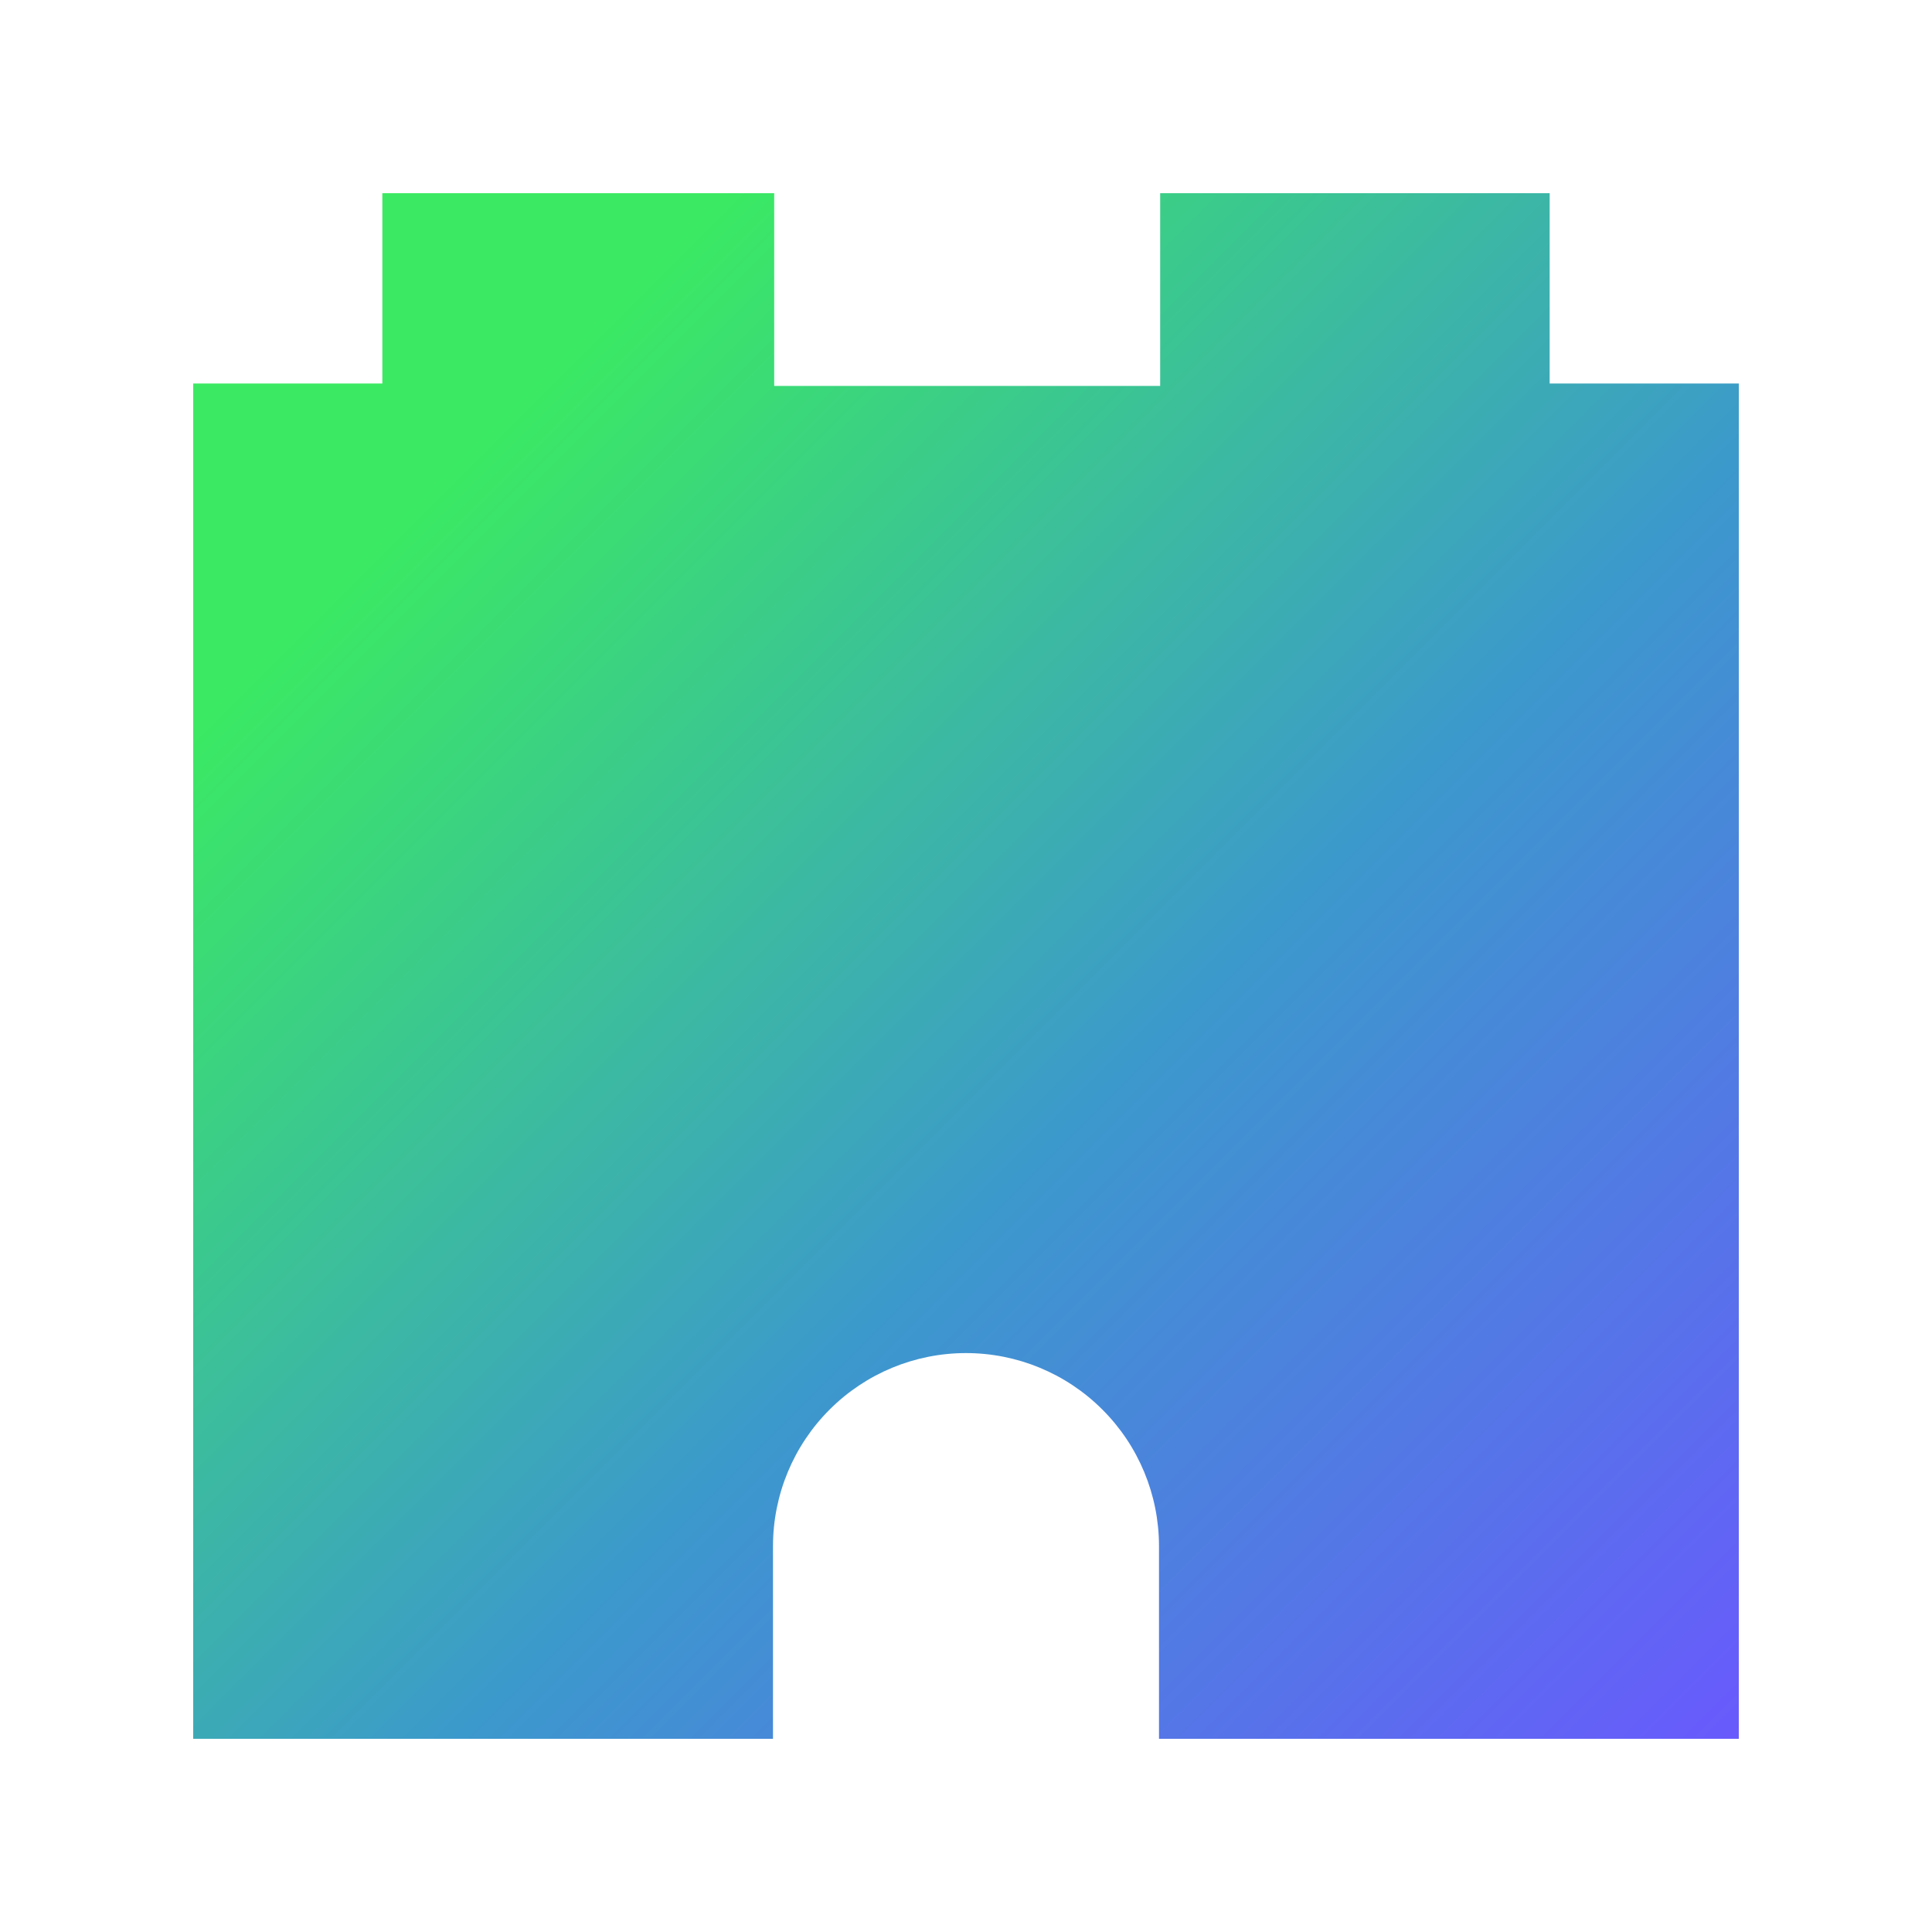
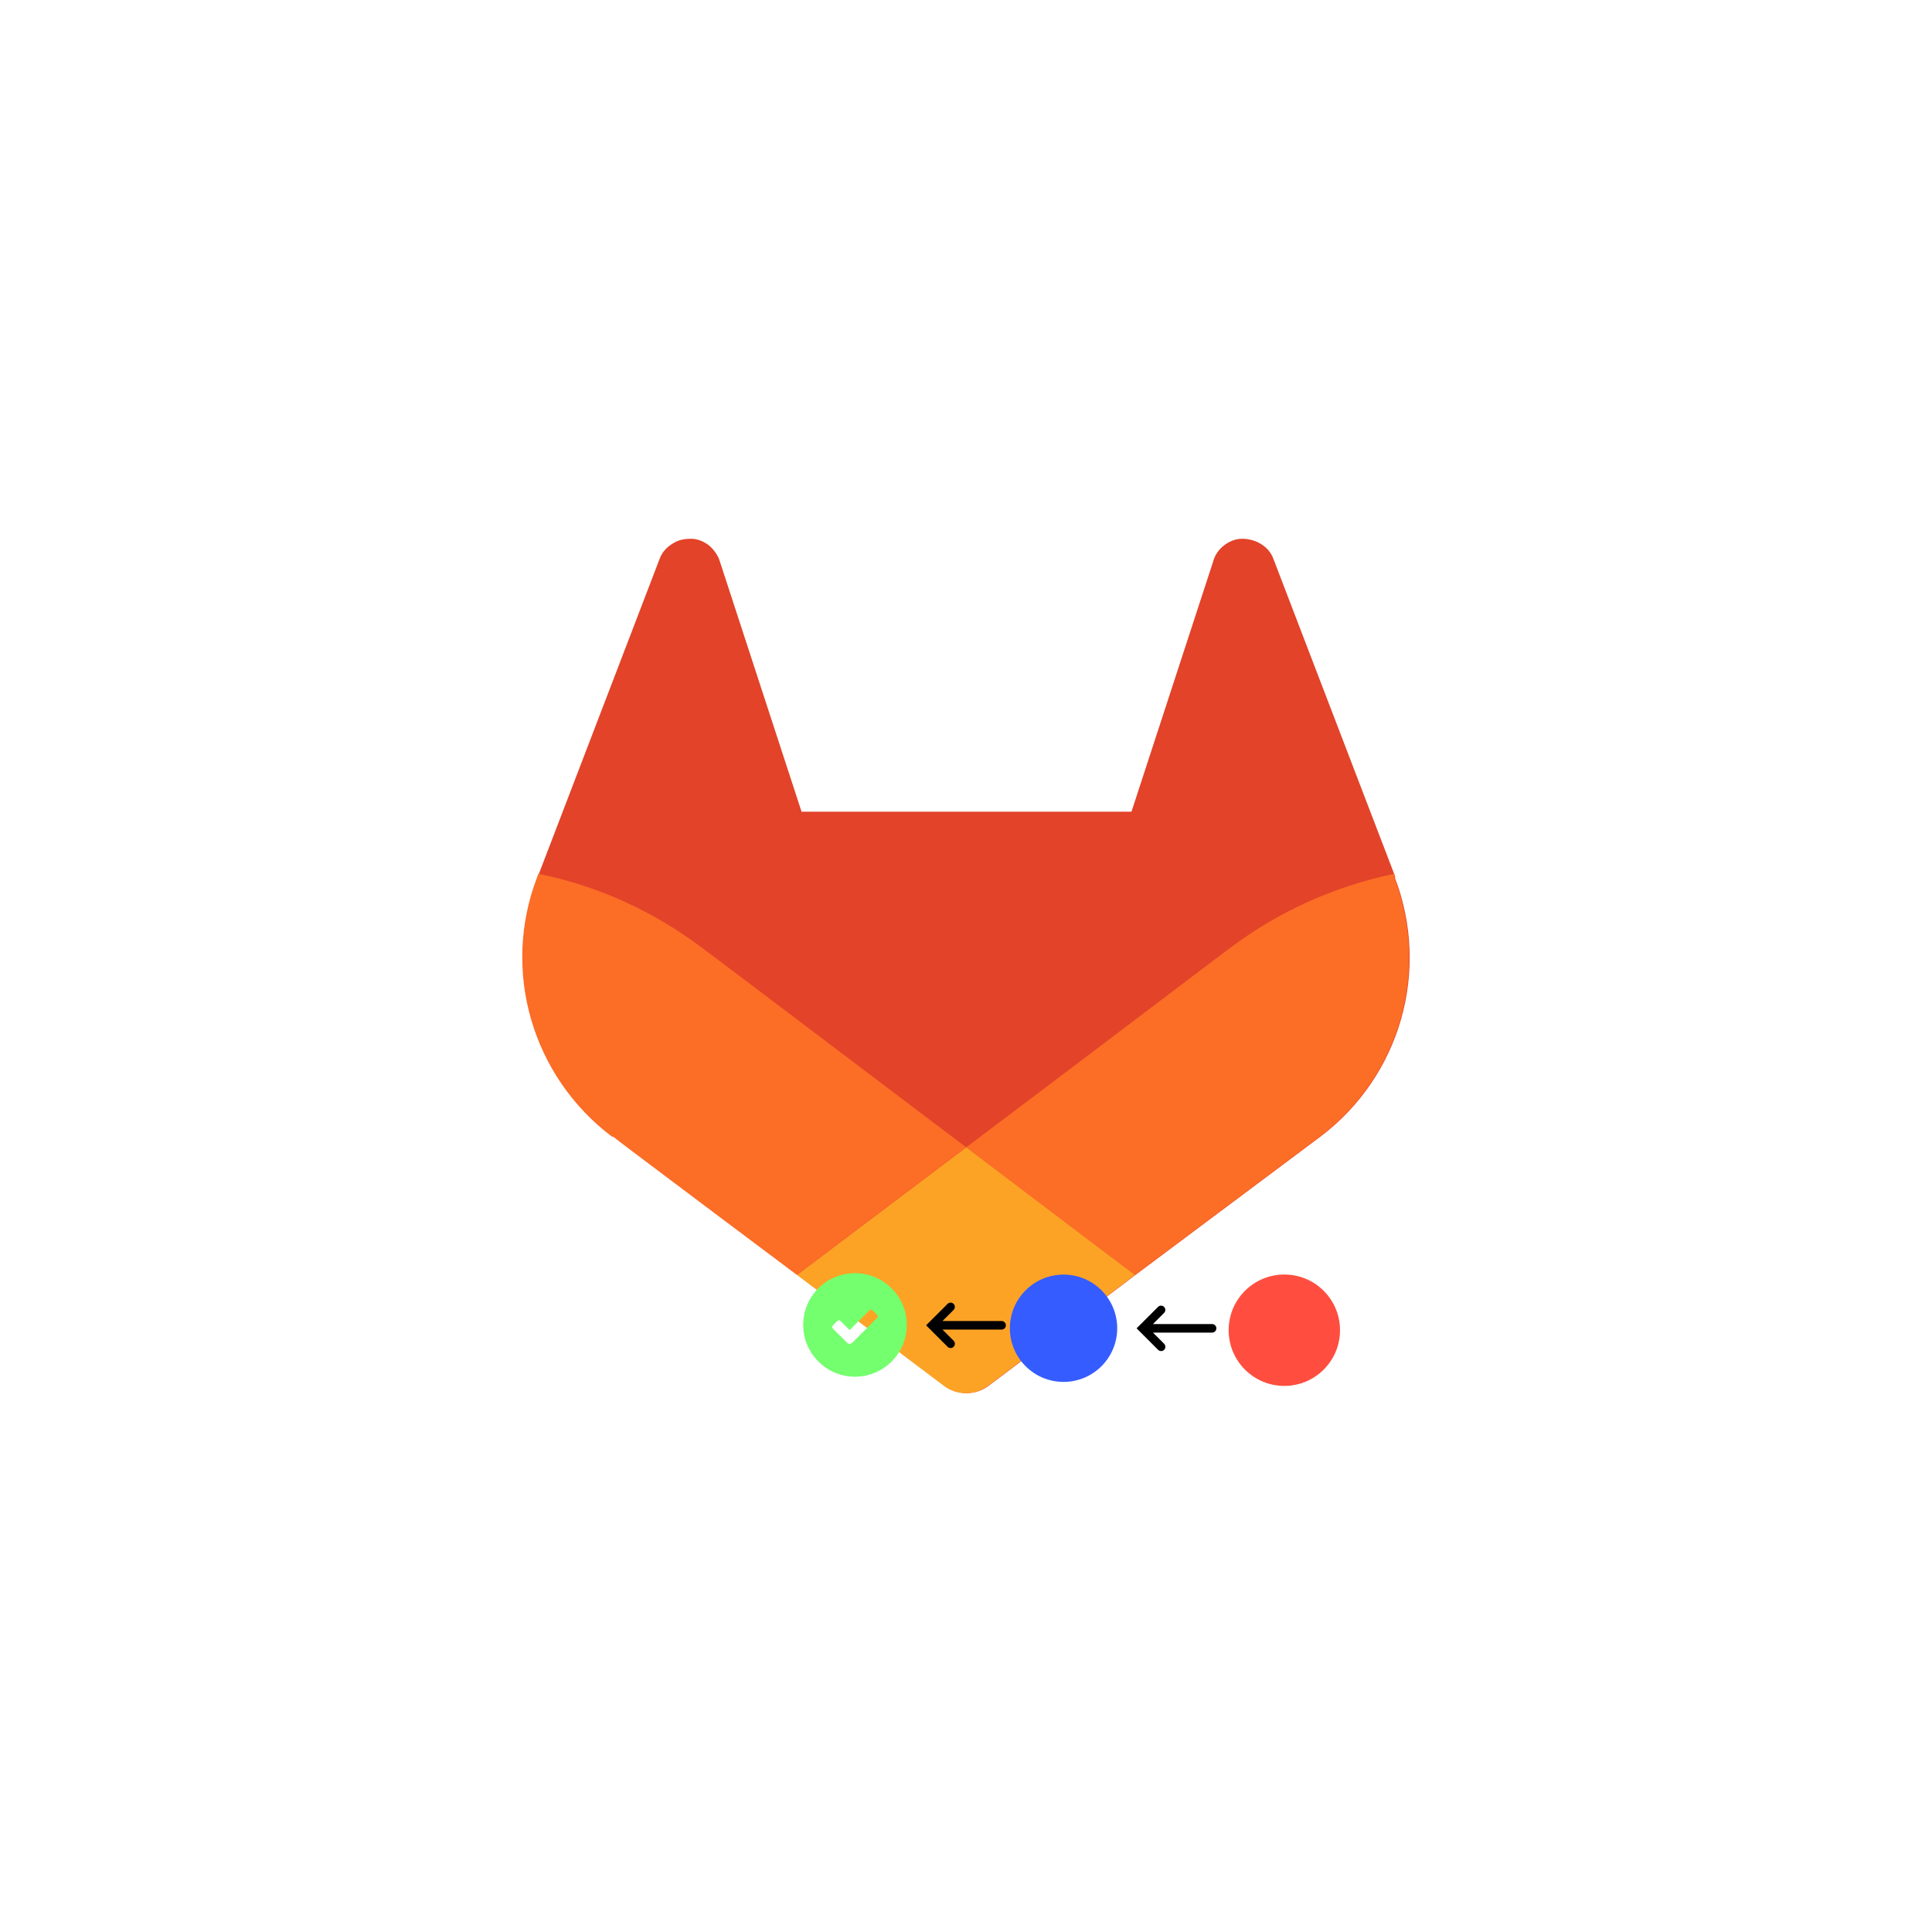
- <svg xmlns="http://www.w3.org/2000/svg" width="40" height="40" viewBox="0 0 40 40" fill="none">
-   <path d="M32.084 7.94V4H24.02V7.99H16.029V4H7.916V7.94H4V36H16.004V32.005C16.006 30.946 16.427 29.931 17.177 29.183C17.926 28.434 18.941 28.014 20 28.014C21.059 28.014 22.074 28.434 22.823 29.183C23.573 29.931 23.994 30.946 23.996 32.005V36H36V7.94H32.084Z" fill="url(#paint0_linear)" />
+ <svg xmlns="http://www.w3.org/2000/svg" version="1.1" width="512" height="512" viewBox="0 0 512 512" xml:space="preserve">
  <defs>
-     <linearGradient id="paint0_linear" x1="2.942" y1="4.9" x2="37.777" y2="39.734" gradientUnits="userSpaceOnUse">
-       <stop offset="0.159" stop-color="#3BEA62" />
-       <stop offset="0.54" stop-color="#3C99CC" />
-       <stop offset="0.937" stop-color="#6B57FF" />
-     </linearGradient>
-   </defs>
+ </defs>
+   <rect x="0" y="0" width="100%" height="100%" fill="transparent" />
+   <g transform="matrix(0 0 0 0 0 0)" id="21618dcd-763c-4456-b538-a1d9cf8b749e">
+ </g>
+   <g transform="matrix(1 0 0 1 256 256)" id="9d2c1694-6c5e-429c-86f6-7398f2ed227d">
+     <rect style="stroke: none; stroke-width: 1; stroke-dasharray: none; stroke-linecap: butt; stroke-dashoffset: 0; stroke-linejoin: miter; stroke-miterlimit: 4; fill: rgb(255,255,255); fill-rule: nonzero; opacity: 1; visibility: hidden;" vector-effect="non-scaling-stroke" x="-256" y="-256" rx="0" ry="0" width="512" height="512" />
+   </g>
+   <g transform="matrix(1.51 0 0 1.51 256 256)">
+     <g style="" vector-effect="non-scaling-stroke">
+       <g transform="matrix(1 0 0 1 0.05 0)">
+         <path style="stroke: none; stroke-width: 1; stroke-dasharray: none; stroke-linecap: butt; stroke-dashoffset: 0; stroke-linejoin: miter; stroke-miterlimit: 4; fill: rgb(226,67,41); fill-rule: nonzero; opacity: 1;" vector-effect="non-scaling-stroke" transform=" translate(-190.01, -189.98)" d="M 265.3 174.4 L 265.1 173.8 L 243.9 118.5 C 243.5 117.4 242.7 116.5 241.7 115.9 C 240.7 115.3 239.6 115 238.4 115 C 237.2 115 236.1 115.5 235.2 116.2 C 234.3 116.9 233.6 117.9 233.3 119.1 L 219 162.9 L 161.1 162.9 L 146.8 119.1 C 146.5 118 145.8 117 144.9 116.2 C 144 115.5 142.9 115 141.7 115 C 140.5 115 139.4 115.2 138.4 115.9 C 137.4 116.5 136.6 117.4 136.2 118.5 L 115 173.8 L 114.8 174.4 C 108.5 190.8 113.9 209.3 127.9 219.9 L 128.1 219.9 C 128.1 220 160.4 244.2 160.4 244.2 L 176.4 256.3 L 186.1 263.6 C 188.4 265.4 191.7 265.4 194 263.6 L 203.7 256.3 L 219.7 244.2 L 252.2 219.9 L 252.2 219.9 C 266.2 209.3 271.5 190.8 265.2 174.4 L 265.3 174.4 Z" stroke-linecap="round" />
+       </g>
+       <g transform="matrix(1 0 0 1 38.9 19.02)">
+         <path style="stroke: none; stroke-width: 1; stroke-dasharray: none; stroke-linecap: butt; stroke-dashoffset: 0; stroke-linejoin: miter; stroke-miterlimit: 4; fill: rgb(252,109,38); fill-rule: nonzero; opacity: 1;" vector-effect="non-scaling-stroke" transform=" translate(-228.86, -209)" d="M 265.3 174.4 L 265.1 173.8 C 254.6 176 244.9 180.4 236.6 186.6 C 236.5 186.6 211.4 205.7 190 221.8 C 205.8 233.8 219.6 244.2 219.6 244.2 L 252.1 219.9 L 252.1 219.9 C 266.1 209.3 271.4 190.8 265.1 174.4 L 265.3 174.4 Z" stroke-linecap="round" />
+       </g>
+       <g transform="matrix(1 0 0 1 -0.01 53.4)">
+         <path style="stroke: none; stroke-width: 1; stroke-dasharray: none; stroke-linecap: butt; stroke-dashoffset: 0; stroke-linejoin: miter; stroke-miterlimit: 4; fill: rgb(252,163,38); fill-rule: nonzero; opacity: 1;" vector-effect="non-scaling-stroke" transform=" translate(-189.95, -243.38)" d="M 160.3 244.2 L 176.3 256.3 L 186 263.6 C 188.3 265.4 191.6 265.4 193.9 263.6 L 203.6 256.3 L 219.6 244.2 C 219.6 244.2 205.8 233.8 190 221.8 C 174.1 233.8 160.3 244.2 160.3 244.2 L 160.3 244.2 Z" stroke-linecap="round" />
+       </g>
+       <g transform="matrix(1 0 0 1 -38.92 19.02)">
+         <path style="stroke: none; stroke-width: 1; stroke-dasharray: none; stroke-linecap: butt; stroke-dashoffset: 0; stroke-linejoin: miter; stroke-miterlimit: 4; fill: rgb(252,109,38); fill-rule: nonzero; opacity: 1;" vector-effect="non-scaling-stroke" transform=" translate(-151.05, -209)" d="M 143.4 186.6 C 135.1 180.4 125.4 175.9 114.9 173.8 L 114.7 174.4 C 108.4 190.8 113.8 209.3 127.8 219.9 L 128 219.9 C 128 220 160.3 244.2 160.3 244.2 C 160.3 244.2 174.1 233.8 190 221.8 C 168.7 205.7 143.6 186.7 143.4 186.6 L 143.4 186.6 Z" stroke-linecap="round" />
+       </g>
+     </g>
+   </g>
+   <g transform="matrix(1.51 0 0 1.51 311.78 352.02)">
+     <path style="stroke: rgb(0,0,0); stroke-width: 0; stroke-dasharray: none; stroke-linecap: butt; stroke-dashoffset: 0; stroke-linejoin: miter; stroke-miterlimit: 4; fill: rgb(0,0,0); fill-rule: nonzero; opacity: 1;" vector-effect="non-scaling-stroke" transform=" translate(-8, -8)" d="M 5.841 5.28 C 6.116 4.984 6.108 4.524 5.823 4.238 C 5.537 3.953 5.077 3.945 4.781 4.22 L 1.53 7.47 L 1 8 L 1.53 8.53 L 4.78 11.78 C 5.074 12.064 5.542 12.061 5.831 11.771 C 6.121 11.482 6.125 11.014 5.841 10.72 L 3.871 8.75 L 14.25 8.75 C 14.664 8.75 15 8.414 15 8 C 15 7.586 14.664 7.25 14.25 7.25 L 3.871 7.25 L 5.841 5.28 Z" stroke-linecap="round" />
+   </g>
+   <g transform="matrix(1.96 0 0 1.96 226.58 351.12)">
+     <path style="stroke: rgb(0,0,0); stroke-width: 0; stroke-dasharray: none; stroke-linecap: butt; stroke-dashoffset: 0; stroke-linejoin: miter; stroke-miterlimit: 4; fill: rgb(116,255,110); fill-rule: nonzero; opacity: 1;" vector-effect="non-scaling-stroke" transform=" translate(-7, -7)" d="M 0 7 C 0 3.134 3.134 0 7 0 C 10.866 0 14 3.134 14 7 C 14 10.866 10.866 14 7 14 C 3.134 14 0 10.866 0 7 z M 6.278 7.697 L 5.045 6.464 C 4.99 6.408 4.914 6.376 4.835 6.376 C 4.757 6.375 4.681 6.406 4.625 6.462 L 4.012 7.076 C 3.897 7.193 3.898 7.38 4.014 7.496 L 5.924 9.405 C 6.117 9.599 6.431 9.601 6.627 9.41 L 6.892 9.145 L 9.997 6.04 C 10.106 5.924 10.102 5.743 9.988 5.632 L 9.374 5.018 C 9.263 4.904 9.081 4.9 8.966 5.009 L 6.278 7.697 z" stroke-linecap="round" />
+   </g>
+   <g transform="matrix(2.37 0 0 2.37 281.85 352)">
+     <path style="stroke: rgb(0,0,0); stroke-width: 0; stroke-dasharray: none; stroke-linecap: butt; stroke-dashoffset: 0; stroke-linejoin: miter; stroke-miterlimit: 4; fill: rgb(53,92,255); fill-rule: nonzero; opacity: 1;" vector-effect="non-scaling-stroke" transform=" translate(-6, -6)" d="M 6 12 C 9.314 12 12 9.314 12 6 C 12 2.686 9.314 0 6 0 C 2.686 0 0 2.686 0 6 C 0 9.314 2.686 12 6 12 z M 5.371 3.58 C 5.85 3.456 6.354 3.476 6.821 3.639 C 7.212 3.775 7.64 3.568 7.776 3.177 C 7.912 2.786 7.705 2.358 7.314 2.222 C 5.786 1.691 4.088 2.132 3.012 3.34 C 1.937 4.549 1.695 6.286 2.399 7.742 C 3.104 9.199 4.617 10.087 6.232 9.993 C 7.847 9.9 9.247 8.842 9.778 7.314 C 9.914 6.923 9.707 6.495 9.316 6.359 C 8.925 6.223 8.497 6.43 8.361 6.821 C 7.97 7.948 6.837 8.641 5.655 8.477 C 4.474 8.313 3.573 7.336 3.504 6.146 C 3.434 4.955 4.216 3.881 5.371 3.581 z" stroke-linecap="round" />
+   </g>
+   <g transform="matrix(2.46 0 0 2.46 340.36 352.52)">
+     <path style="stroke: rgb(0,0,0); stroke-width: 0; stroke-dasharray: none; stroke-linecap: butt; stroke-dashoffset: 0; stroke-linejoin: miter; stroke-miterlimit: 4; fill: rgb(255,78,63); fill-rule: nonzero; opacity: 1;" vector-effect="non-scaling-stroke" transform=" translate(-6, -6)" d="M 6 12 C 9.314 12 12 9.314 12 6 C 12 2.686 9.314 0 6 0 C 2.686 0 0 2.686 0 6 C 0 9.314 2.686 12 6 12 z M 3 5 C 2.448 5 2 5.448 2 6 C 2 6.552 2.448 7 3 7 L 9 7 C 9.552 7 10 6.552 10 6 C 10 5.448 9.552 5 9 5 L 3 5 z" stroke-linecap="round" />
+   </g>
+   <g transform="matrix(1.51 0 0 1.51 256 351.22)">
+     <path style="stroke: rgb(0,0,0); stroke-width: 0; stroke-dasharray: none; stroke-linecap: butt; stroke-dashoffset: 0; stroke-linejoin: miter; stroke-miterlimit: 4; fill: rgb(0,0,0); fill-rule: nonzero; opacity: 1;" vector-effect="non-scaling-stroke" transform=" translate(-8, -8)" d="M 5.841 5.28 C 6.116 4.984 6.108 4.524 5.823 4.238 C 5.537 3.953 5.077 3.945 4.781 4.22 L 1.53 7.47 L 1 8 L 1.53 8.53 L 4.78 11.78 C 5.074 12.064 5.542 12.061 5.831 11.771 C 6.121 11.482 6.125 11.014 5.841 10.72 L 3.871 8.75 L 14.25 8.75 C 14.664 8.75 15 8.414 15 8 C 15 7.586 14.664 7.25 14.25 7.25 L 3.871 7.25 L 5.841 5.28 Z" stroke-linecap="round" />
+   </g>
</svg>
